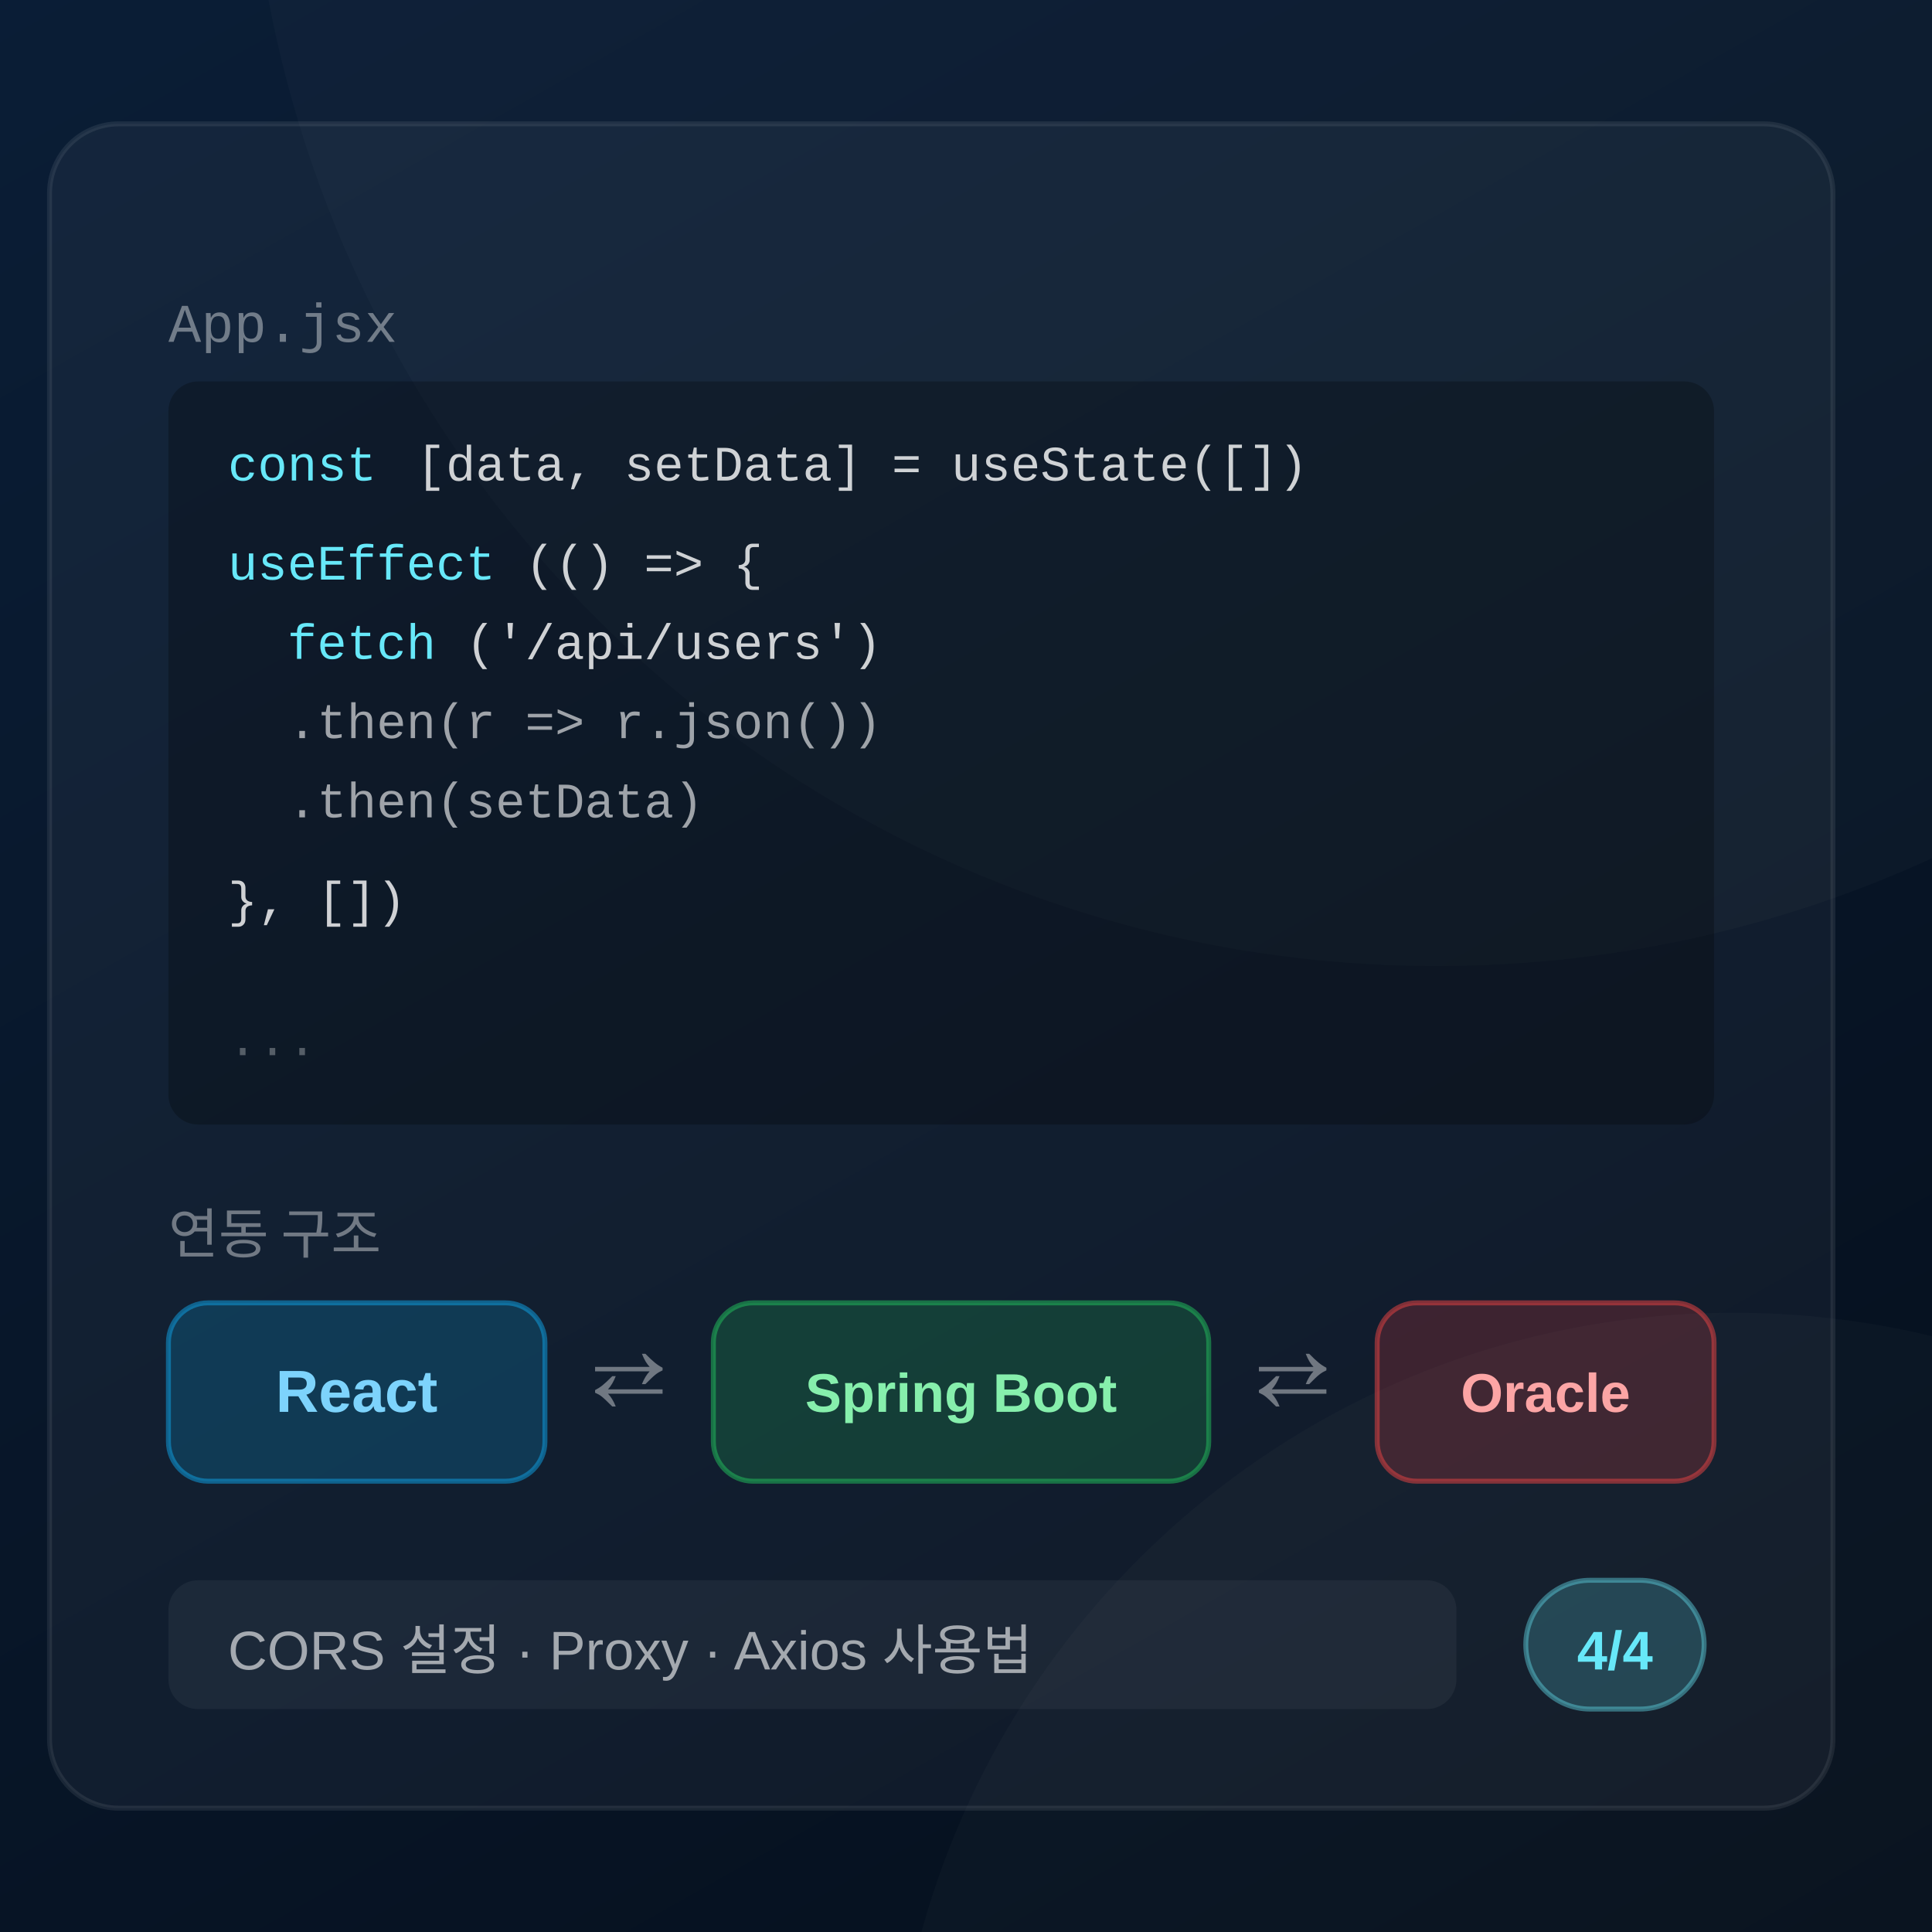
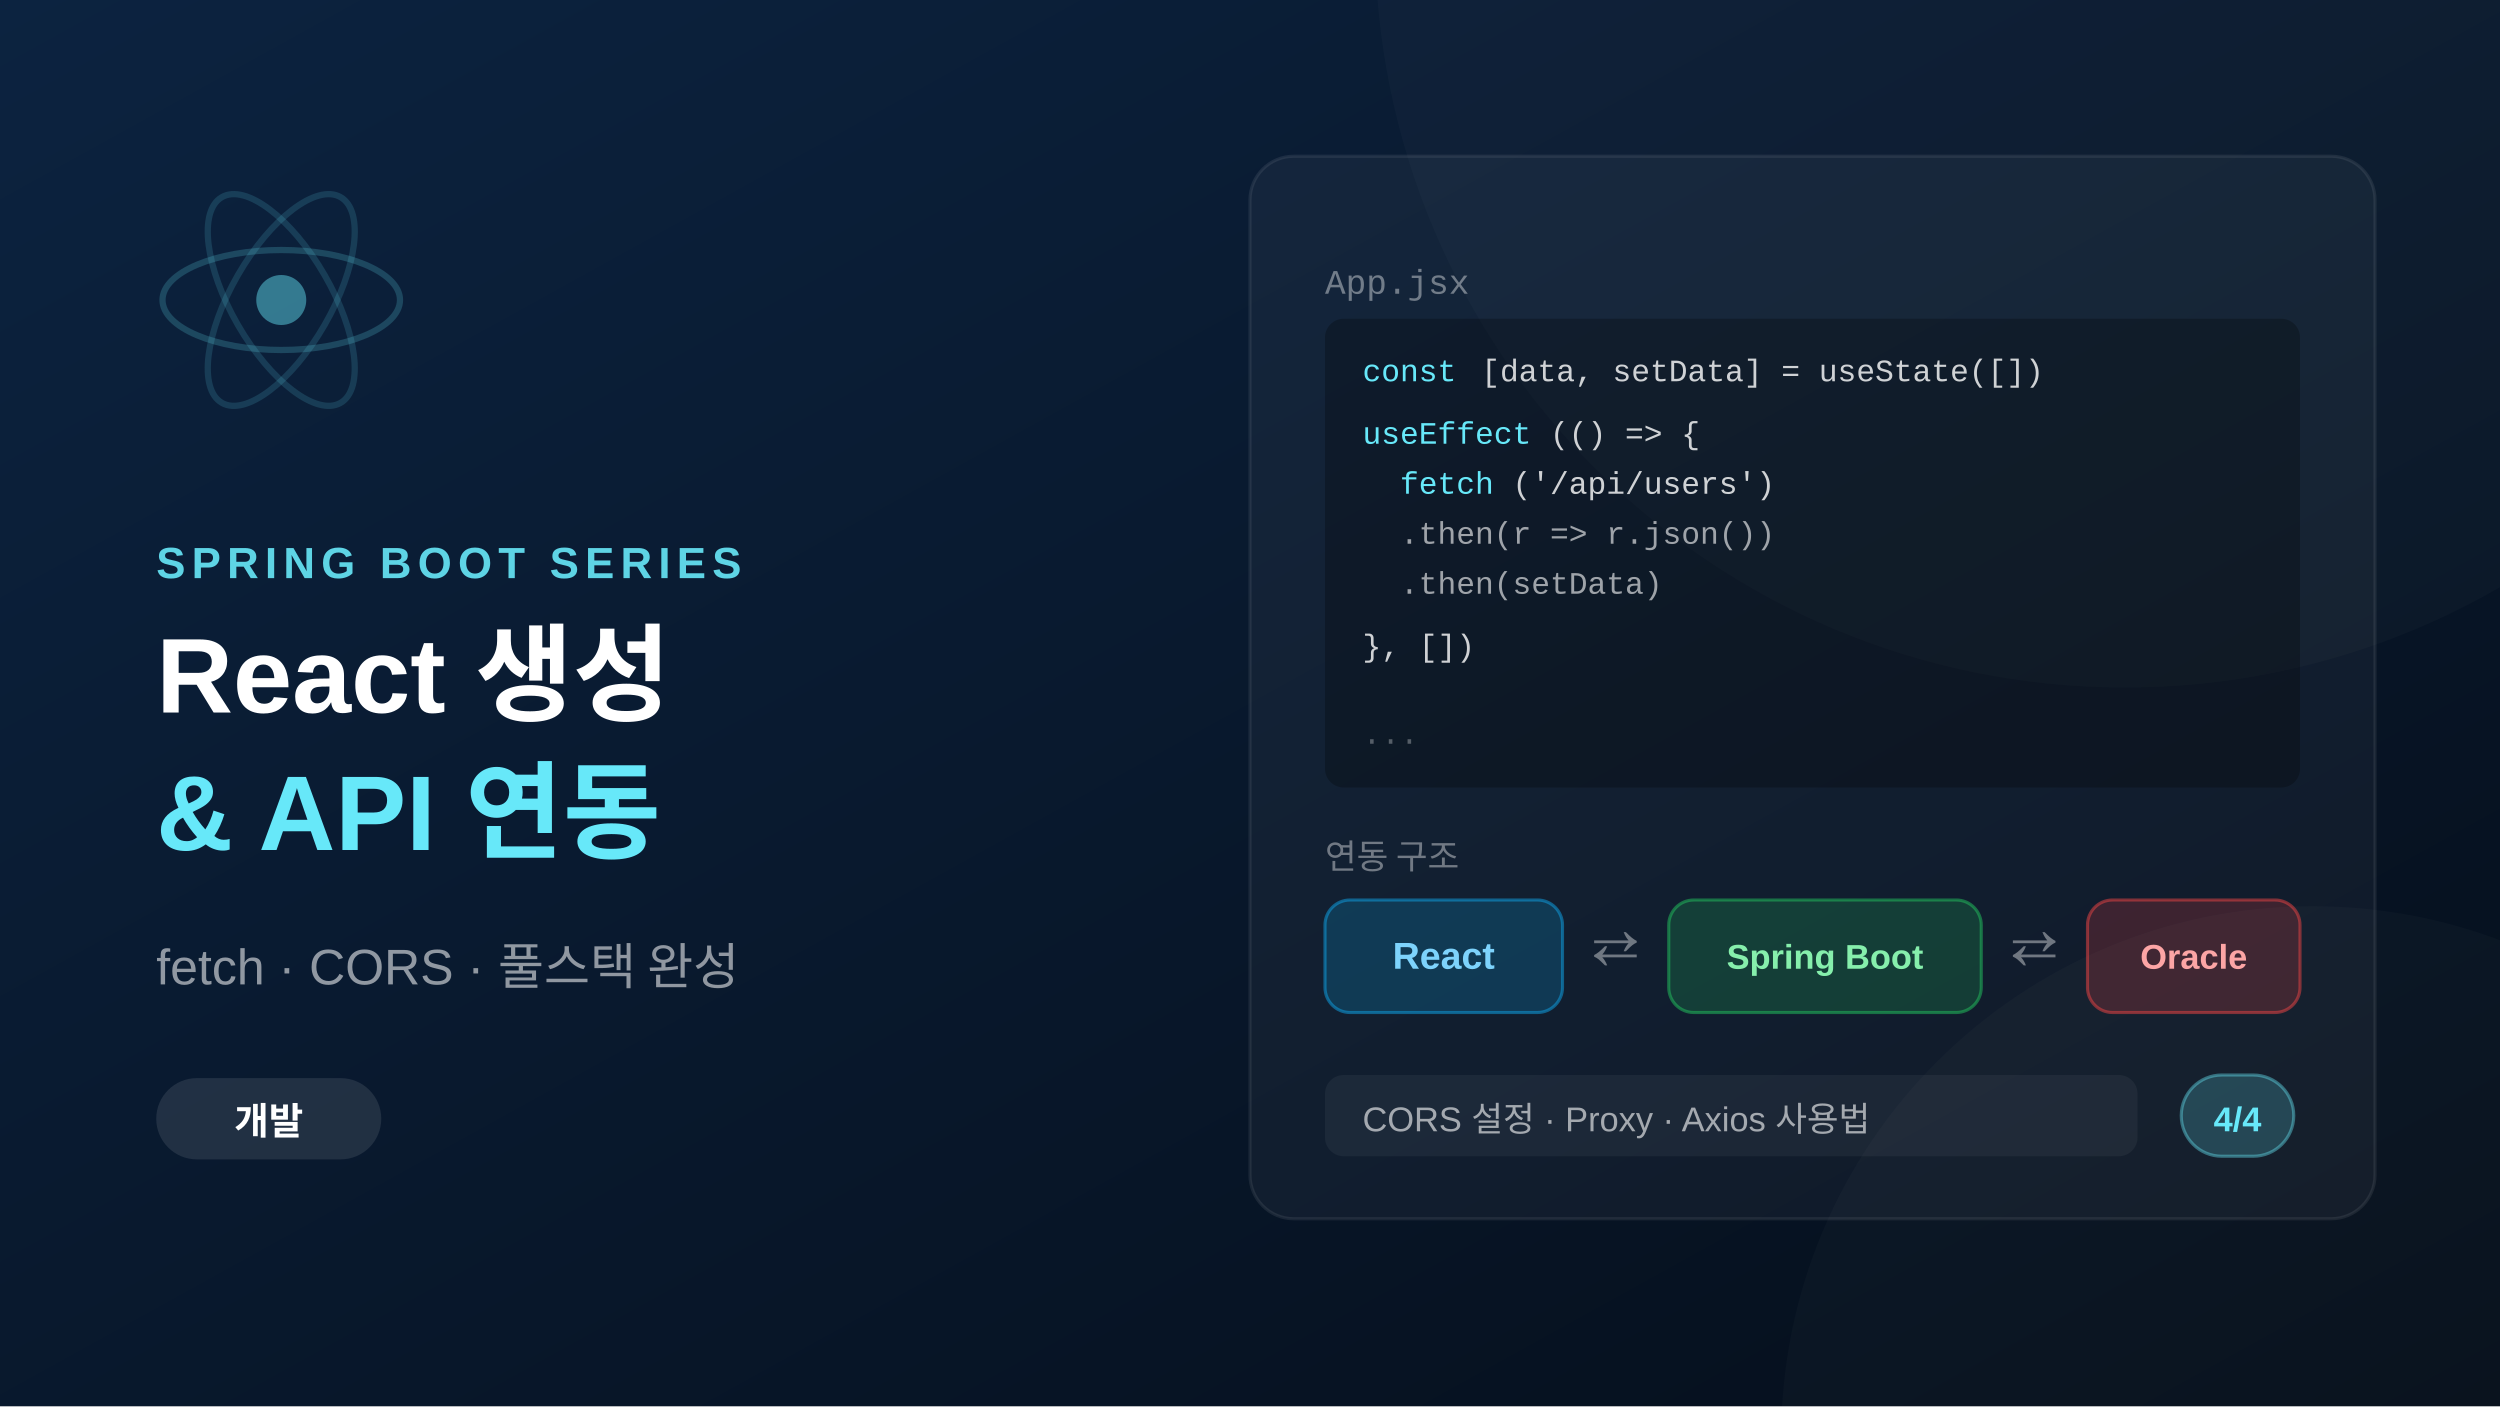
- <svg xmlns="http://www.w3.org/2000/svg" width="390" height="390" viewBox="390 25 390 390">
+ <svg xmlns="http://www.w3.org/2000/svg" width="800" height="450" viewBox="0 0 800 450">
  <defs>
    <linearGradient id="bg" x1="0%" y1="0%" x2="100%" y2="100%">
      <stop offset="0%" style="stop-color:#0c2340" />
      <stop offset="100%" style="stop-color:#050e1a" />
    </linearGradient>
  </defs>
  <rect width="800" height="450" fill="url(#bg)" />
  <circle cx="680" cy="-20" r="240" fill="white" fill-opacity="0.02" />
  <circle cx="740" cy="460" r="170" fill="white" fill-opacity="0.02" />
  <g transform="translate(400, 50)">
    <rect width="360" height="340" rx="14" fill="white" fill-opacity="0.04" stroke="white" stroke-opacity="0.08" stroke-width="1" />
    <text x="24" y="44" font-family="'Courier New', monospace" font-size="11" fill="white" fill-opacity="0.4">App.jsx</text>
    <rect x="24" y="52" width="312" height="150" rx="6" fill="black" fill-opacity="0.25" />
    <text x="36" y="72" font-family="'Courier New', monospace" font-size="10" fill="#67e8f9">const</text>
    <text x="74" y="72" font-family="'Courier New', monospace" font-size="10" fill="white" fill-opacity="0.8"> [data, setData] = useState([])</text>
    <text x="36" y="92" font-family="'Courier New', monospace" font-size="10" fill="#67e8f9">useEffect</text>
    <text x="96" y="92" font-family="'Courier New', monospace" font-size="10" fill="white" fill-opacity="0.8">(() =&gt; {</text>
    <text x="48" y="108" font-family="'Courier New', monospace" font-size="10" fill="#67e8f9">  fetch</text>
    <text x="84" y="108" font-family="'Courier New', monospace" font-size="10" fill="white" fill-opacity="0.8">('/api/users')</text>
    <text x="48" y="124" font-family="'Courier New', monospace" font-size="10" fill="white" fill-opacity="0.6">    .then(r =&gt; r.json())</text>
    <text x="48" y="140" font-family="'Courier New', monospace" font-size="10" fill="white" fill-opacity="0.6">    .then(setData)</text>
    <text x="36" y="160" font-family="'Courier New', monospace" font-size="10" fill="white" fill-opacity="0.8">}, [])</text>
    <text x="36" y="188" font-family="'Courier New', monospace" font-size="10" fill="white" fill-opacity="0.3">  ...</text>
    <text x="24" y="228" font-family="'Segoe UI', Arial" font-size="11" fill="white" fill-opacity="0.4">연동 구조</text>
    <rect x="24" y="238" width="76" height="36" rx="8" fill="#0ea5e9" fill-opacity="0.2" stroke="#0ea5e9" stroke-opacity="0.5" stroke-width="1" />
    <text x="62" y="260" font-family="'Segoe UI', Arial" font-size="12" font-weight="700" fill="#7dd3fc" text-anchor="middle">React</text>
    <text x="108" y="260" font-family="Arial" font-size="18" fill="white" fill-opacity="0.4">⇄</text>
    <rect x="134" y="238" width="100" height="36" rx="8" fill="#22c55e" fill-opacity="0.2" stroke="#22c55e" stroke-opacity="0.5" stroke-width="1" />
    <text x="184" y="260" font-family="'Segoe UI', Arial" font-size="11" font-weight="700" fill="#86efac" text-anchor="middle">Spring Boot</text>
    <text x="242" y="260" font-family="Arial" font-size="18" fill="white" fill-opacity="0.4">⇄</text>
    <rect x="268" y="238" width="68" height="36" rx="8" fill="#ef4444" fill-opacity="0.2" stroke="#ef4444" stroke-opacity="0.5" stroke-width="1" />
    <text x="302" y="260" font-family="'Segoe UI', Arial" font-size="11" font-weight="700" fill="#fca5a5" text-anchor="middle">Oracle</text>
    <rect x="24" y="294" width="260" height="26" rx="6" fill="white" fill-opacity="0.05" />
    <text x="36" y="312" font-family="'Segoe UI', Arial" font-size="11" fill="white" fill-opacity="0.6">CORS 설정 · Proxy · Axios 사용법</text>
    <rect x="298" y="294" width="36" height="26" rx="13" fill="#67e8f9" fill-opacity="0.2" stroke="#67e8f9" stroke-opacity="0.4" stroke-width="1" />
    <text x="316" y="312" font-family="'Segoe UI', Arial" font-size="11" font-weight="700" fill="#67e8f9" text-anchor="middle">4/4</text>
  </g>
  <g transform="translate(46, 52)">
    <circle cx="44" cy="44" r="8" fill="#67e8f9" fill-opacity="0.45" />
    <ellipse cx="44" cy="44" rx="38" ry="16" fill="none" stroke="#67e8f9" stroke-opacity="0.2" stroke-width="2" transform="rotate(0, 44, 44)" />
    <ellipse cx="44" cy="44" rx="38" ry="16" fill="none" stroke="#67e8f9" stroke-opacity="0.15" stroke-width="2" transform="rotate(60, 44, 44)" />
    <ellipse cx="44" cy="44" rx="38" ry="16" fill="none" stroke="#67e8f9" stroke-opacity="0.15" stroke-width="2" transform="rotate(120, 44, 44)" />
  </g>
  <text x="50" y="185" font-family="'Segoe UI', Arial, sans-serif" font-size="14" font-weight="600" fill="#67e8f9" fill-opacity="0.9" letter-spacing="2">SPRING BOOT SERIES</text>
  <text x="50" y="228" font-family="'Segoe UI', Arial, sans-serif" font-size="34" font-weight="800" fill="white">React 생성</text>
  <text x="50" y="272" font-family="'Segoe UI', Arial, sans-serif" font-size="34" font-weight="800" fill="#67e8f9">&amp; API 연동</text>
  <text x="50" y="315" font-family="'Segoe UI', Arial, sans-serif" font-size="16" fill="white" fill-opacity="0.55">fetch · CORS · 풀스택 완성</text>
  <rect x="50" y="345" width="72" height="26" rx="13" fill="white" fill-opacity="0.1" />
  <text x="86" y="363" font-family="'Segoe UI', Arial, sans-serif" font-size="12" font-weight="600" fill="white" text-anchor="middle">개발</text>
</svg>
